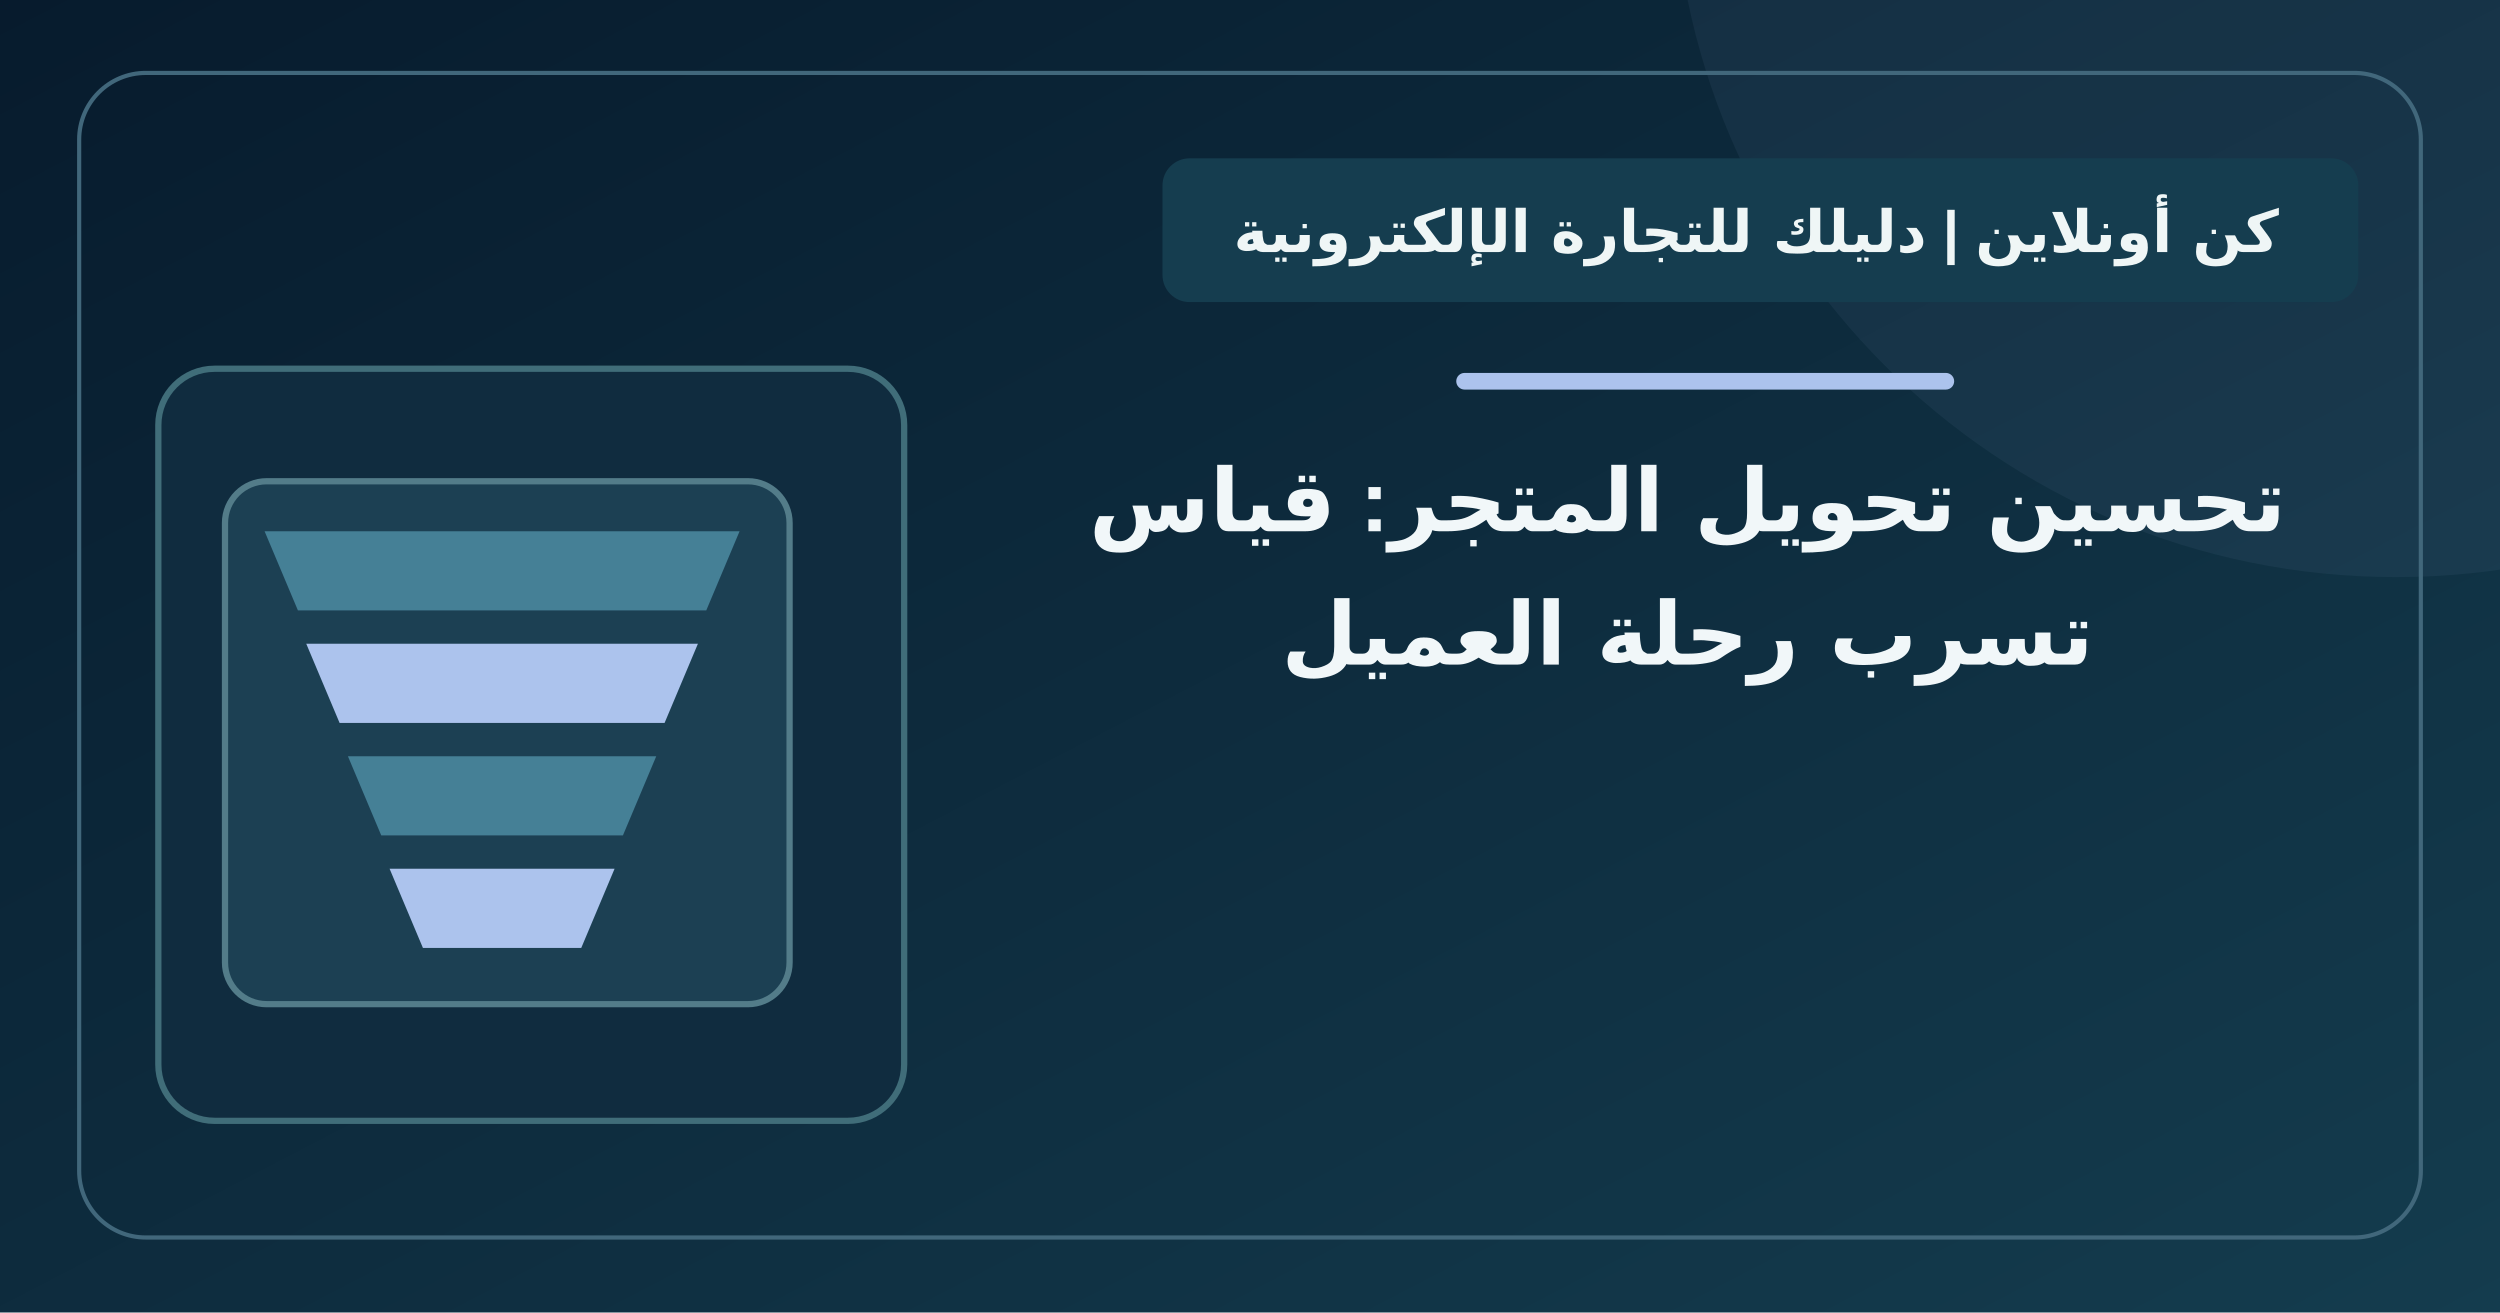
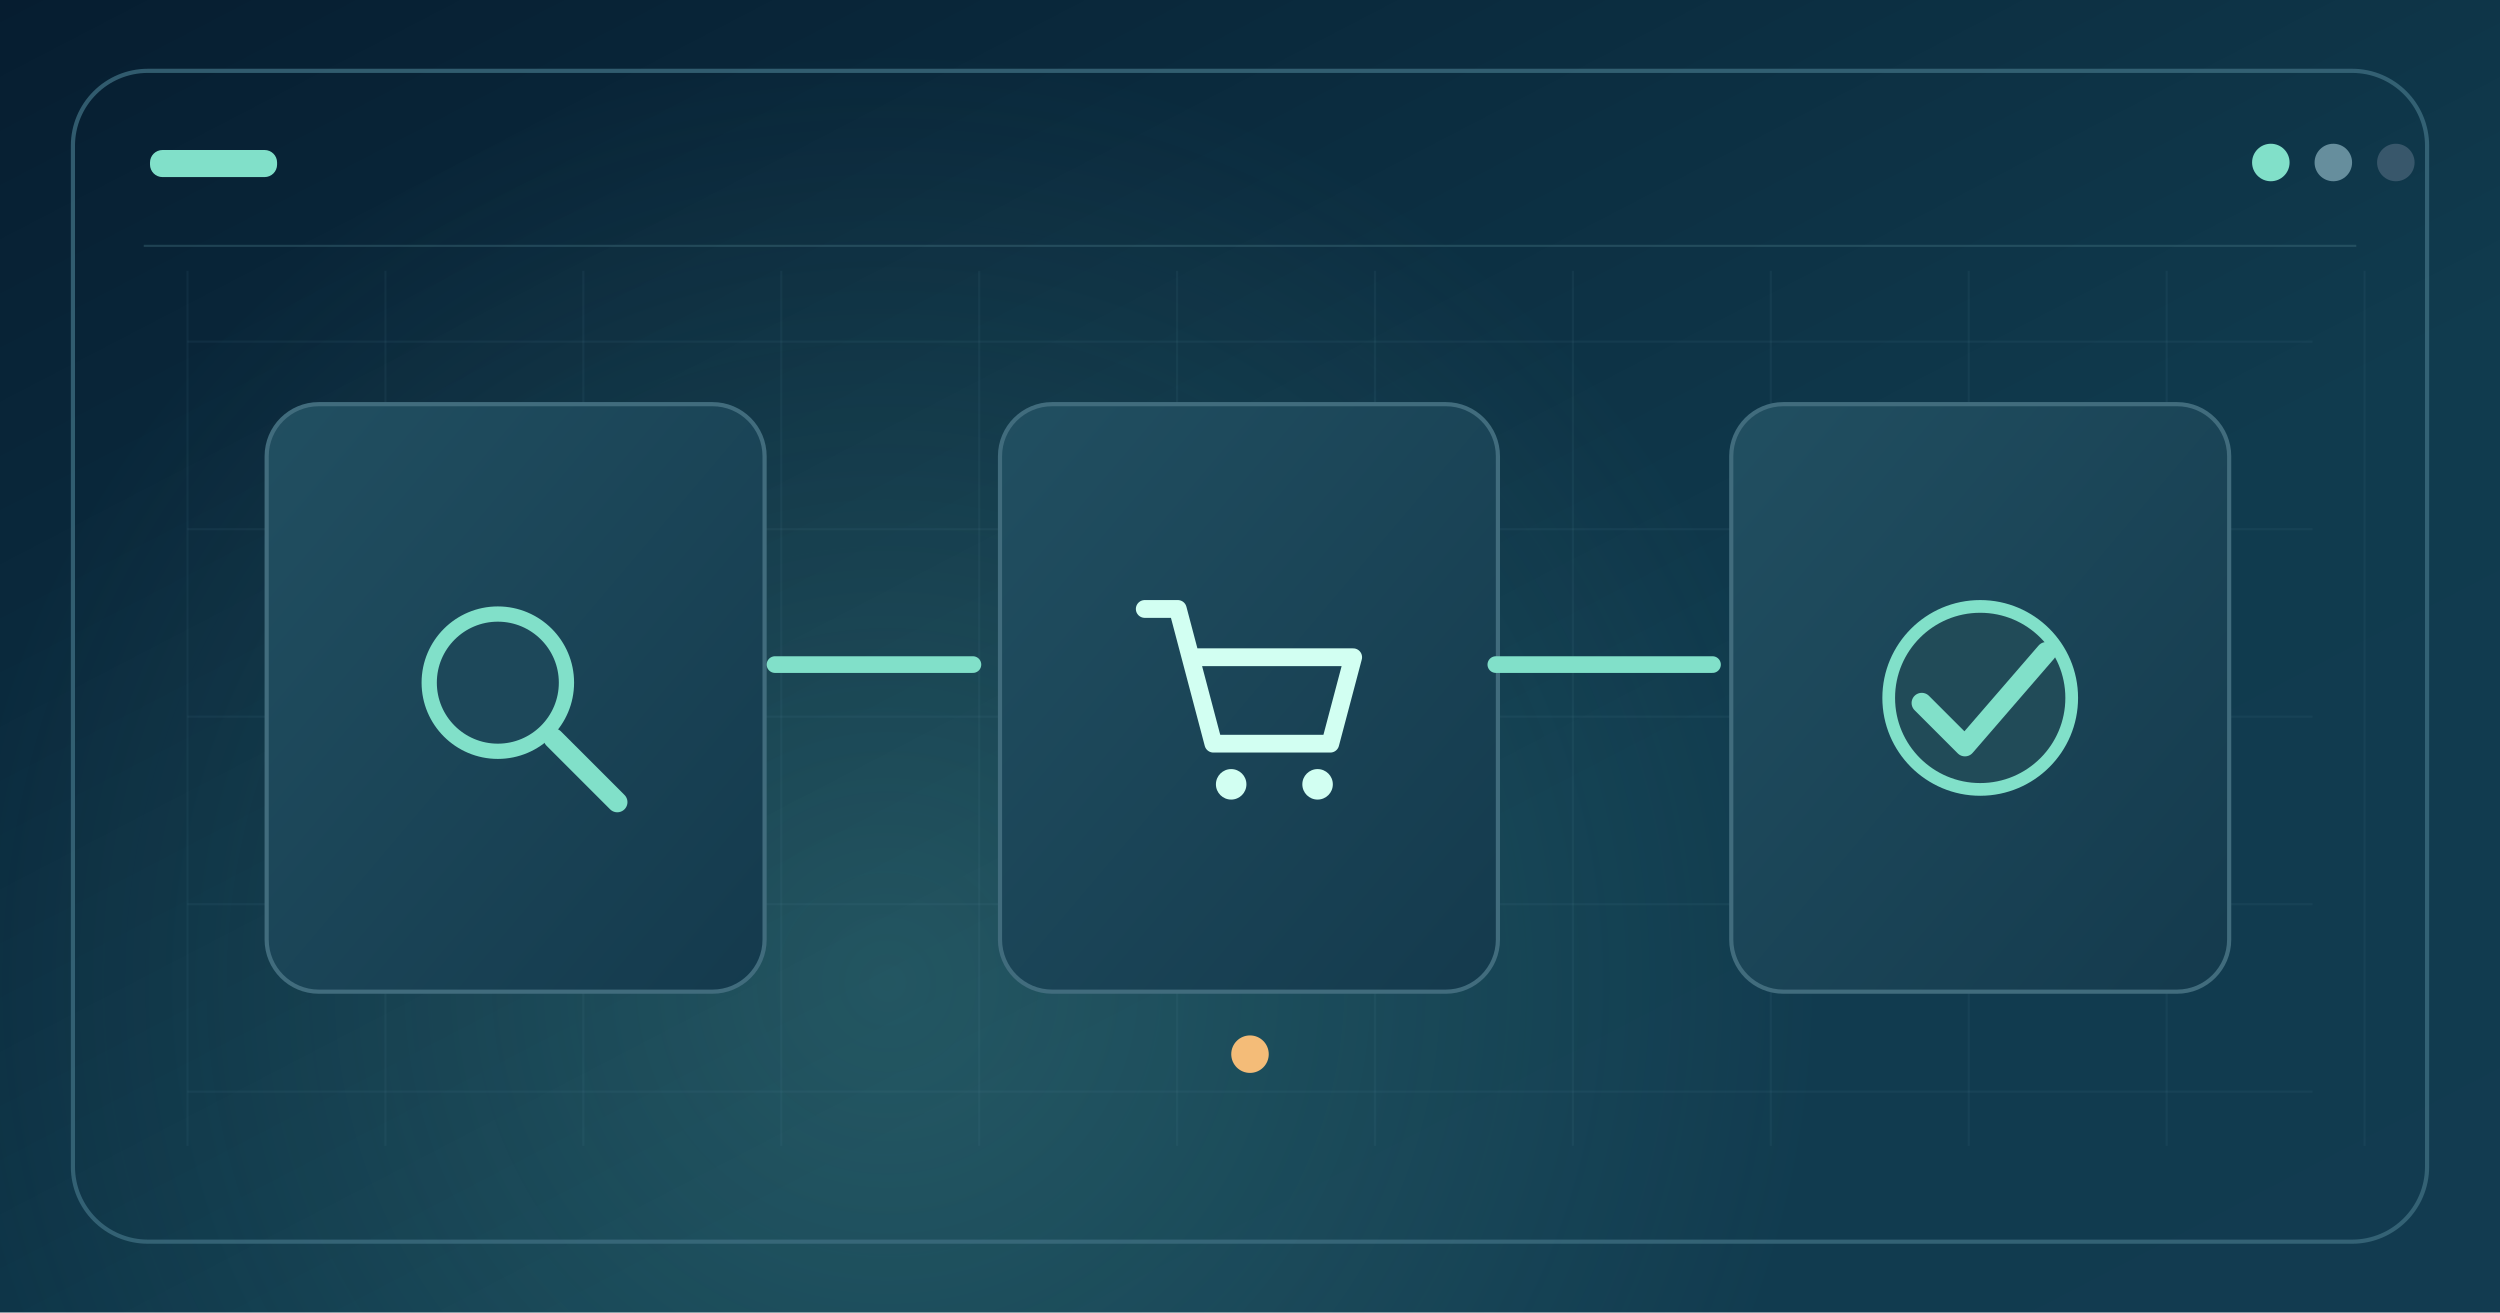
<svg xmlns="http://www.w3.org/2000/svg" width="1200" height="630" viewBox="0 0 1200 630" role="img" aria-labelledby="title desc">
  <defs>
-     <linearGradient id="g" x2="1" y2="1">
-       <stop stop-color="#071b2d" />
-       <stop offset="1" stop-color="#143c4e" />
+     <linearGradient id="back" x1="0" y1="0" x2="1" y2="1">
+       <stop stop-color="#061d30" />
+       <stop offset=".62" stop-color="#103b4e" />
+       <stop offset="1" stop-color="#123b50" />
    </linearGradient>
+     <linearGradient id="glass" x1="0" y1="0" x2="1" y2="1">
+       <stop stop-color="#214f61" />
+       <stop offset="1" stop-color="#143a4d" />
+     </linearGradient>
+     <radialGradient id="bloom">
+       <stop stop-color="#81e0c9" stop-opacity=".18" />
+       <stop offset="1" stop-color="#81e0c9" stop-opacity="0" />
+     </radialGradient>
  </defs>
-   <rect width="1200" height="630" fill="url(#g)" />
-   <circle cx="1150" cy="-70" r="347" fill="#acc3ed" opacity=".06" />
-   <rect x="38" y="35" width="1124" height="559" rx="32" fill="none" stroke="#41677b" stroke-width="2" />
-   <rect x="76" y="177" width="358" height="361" rx="27" fill="#102c3f" stroke="#406d79" stroke-width="3" />
-   <rect x="108" y="231" width="271" height="251" rx="20" fill="#1c4053" stroke="#537c89" stroke-width="3" />
-   <path d="M127 255 h228 l-16 38 h-196 z" fill="#458096" />
-   <path d="M147 309 h188 l-16 38 h-156 z" fill="#acc3ed" />
-   <path d="M167 363 h148 l-16 38 h-116 z" fill="#458096" />
-   <path d="M187 417 h108 l-16 38 h-76 z" fill="#acc3ed" />
-   <rect x="558" y="76" width="574" height="69" rx="13" fill="#153d4f" />
-   <text x="843" y="121" text-anchor="middle" direction="rtl" font-family="Cairo,Tajawal,Arial,sans-serif" font-size="28" font-weight="700" fill="#eff6f6">كن أونلاين | دليلك للتجارة الإلكترونية</text>
-   <rect x="699" y="179" width="239" height="8" rx="4" fill="#acc3ed" />
-   <text x="810" y="255" text-anchor="middle" direction="rtl" font-family="Cairo,Tajawal,Arial,sans-serif" font-size="42" font-weight="700" fill="#f1f7f9">تحسين تحويل المتجر: قياس</text>
-   <text x="810" y="319" text-anchor="middle" direction="rtl" font-family="Cairo,Tajawal,Arial,sans-serif" font-size="42" font-weight="700" fill="#f1f7f9">تسرب رحلة العميل</text>
+   <rect width="1200" height="630" fill="url(#back)" />
+   <circle cx="426" cy="472" r="450" fill="url(#bloom)" />
+   <rect x="35" y="34" width="1130" height="562" rx="36" fill="none" stroke="#3f6f81" stroke-width="2" opacity=".75" />
+   <path d="M69 118H1131" stroke="#4c7f8b" stroke-width="1" opacity=".34" />
+   <rect x="72" y="72" width="61" height="13" rx="6" fill="#81e0c9" />
+   <circle cx="1090" cy="78" r="9" fill="#81e0c9" />
+   <circle cx="1120" cy="78" r="9" fill="#668e9d" />
+   <circle cx="1150" cy="78" r="9" fill="#38576b" />
+   <g stroke="#508396" stroke-opacity=".10" stroke-width="1">
+     <path d="M90 130V550" />
+     <path d="M185 130V550" />
+     <path d="M280 130V550" />
+     <path d="M375 130V550" />
+     <path d="M470 130V550" />
+     <path d="M565 130V550" />
+     <path d="M660 130V550" />
+     <path d="M755 130V550" />
+     <path d="M850 130V550" />
+     <path d="M945 130V550" />
+     <path d="M1040 130V550" />
+     <path d="M1135 130V550" />
+     <path d="M90 164H1110" />
+     <path d="M90 254H1110" />
+     <path d="M90 344H1110" />
+     <path d="M90 434H1110" />
+     <path d="M90 524H1110" />
+   </g>
+   <rect x="128" y="194" width="239" height="282" rx="25" fill="url(#glass)" stroke="#416c7d" stroke-width="2" />
+   <g transform="translate(186.5 274) scale(1.22)">
+     <circle cx="43" cy="44" r="27" fill="#1d485a" stroke="#81e0c9" stroke-width="6" />
+     <path d="M65 66L90 91" fill="none" stroke="#81e0c9" stroke-width="8" stroke-linecap="round" stroke-linejoin="round" />
+   </g>
+   <rect x="480" y="194" width="239" height="282" rx="25" fill="url(#glass)" stroke="#416c7d" stroke-width="2" />
+   <g transform="translate(538.5 274) scale(1.22)">
+     <path d="M9 15H22L36 68H82L91 34H29" fill="none" stroke="#d2fff2" stroke-width="7" stroke-linecap="round" stroke-linejoin="round" />
+     <circle cx="43" cy="84" r="6" fill="#d2fff2" stroke="none" stroke-width="0" />
+     <circle cx="77" cy="84" r="6" fill="#d2fff2" stroke="none" stroke-width="0" />
+   </g>
+   <rect x="831" y="194" width="239" height="282" rx="25" fill="url(#glass)" stroke="#416c7d" stroke-width="2" />
+   <g transform="translate(889.5 274) scale(1.22)">
+     <circle cx="50" cy="50" r="36" fill="#214b58" stroke="#81e0c9" stroke-width="5" />
+     <path d="M27 52L44 69L76 32" fill="none" stroke="#81e0c9" stroke-width="8" stroke-linecap="round" stroke-linejoin="round" />
+   </g>
+   <path d="M372 319H467M718 319H822" fill="none" stroke="#81e0c9" stroke-width="8" stroke-linecap="round" stroke-linejoin="round" />
+   <circle cx="600" cy="506" r="9" fill="#f4bc78" stroke="none" stroke-width="0" />
</svg>
